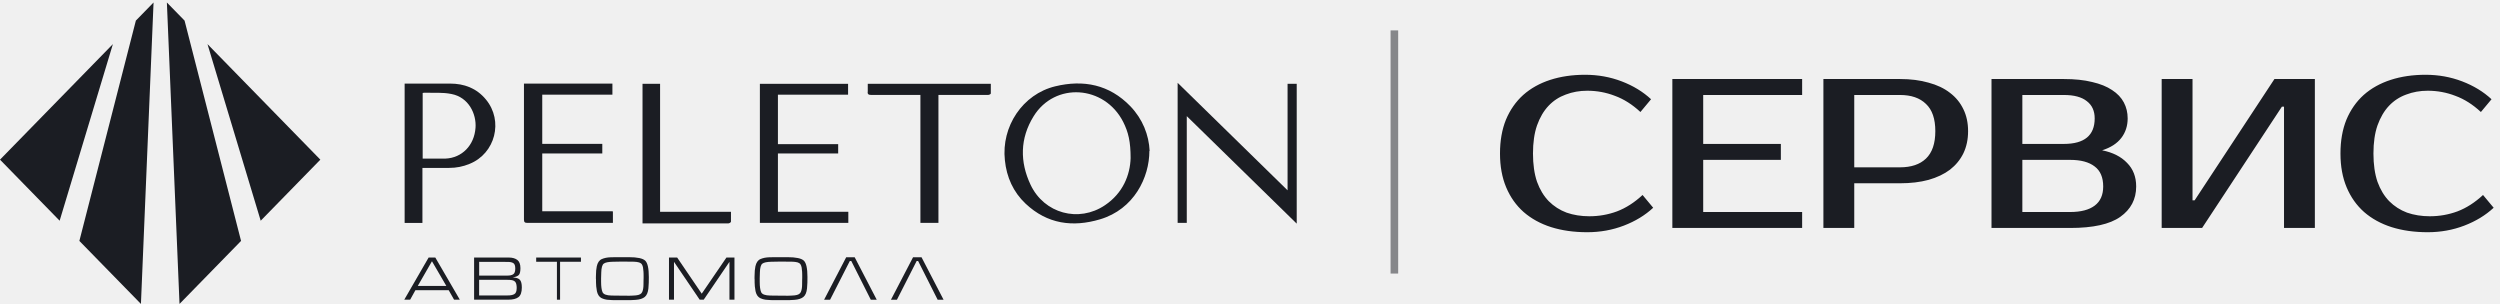
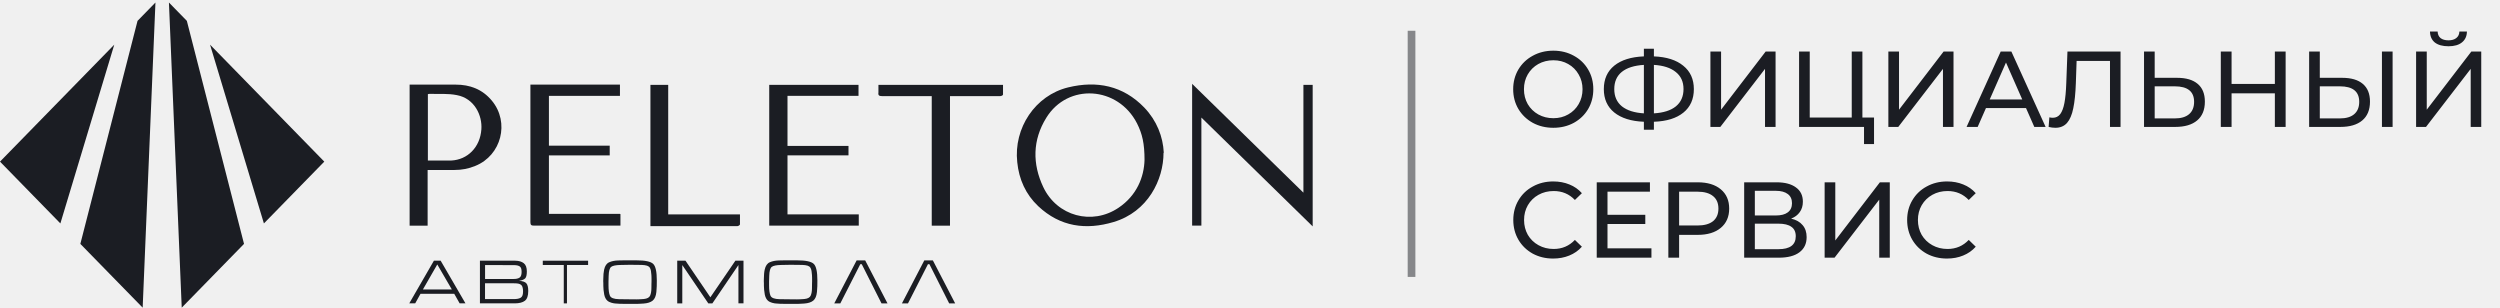
- <svg xmlns="http://www.w3.org/2000/svg" width="329" height="40" viewBox="0 0 329 40" fill="none">
-   <g clip-path="url(#clip0_3865_5811)">
+ <svg xmlns="http://www.w3.org/2000/svg" width="325" height="40" viewBox="0 0 325 40" fill="none">
+   <g clip-path="url(#clip0_22311_114764)">
    <path d="M14.856 5.805L7.849 29.046L0 21.011L14.856 5.805Z" fill="#1B1D23" />
    <path d="M20.208 0.328L18.547 39.995L10.445 31.705L17.879 2.712L20.208 0.328Z" fill="#1B1D23" />
    <path d="M27.305 5.805L34.308 29.046L42.157 21.011L27.305 5.805Z" fill="#1B1D23" />
    <path d="M21.961 0.328L23.625 39.995L31.723 31.705L24.29 2.712L21.961 0.328Z" fill="#1B1D23" />
    <path d="M151.259 19.864C151.259 23.35 149.243 27.535 144.758 28.865C141.181 29.928 137.835 29.497 134.971 26.805C133.347 25.275 132.468 23.319 132.243 21.093C131.752 16.643 134.583 12.393 138.873 11.358C142.583 10.459 145.994 11.124 148.756 13.982C150.38 15.676 151.193 17.767 151.292 19.861H151.256L151.259 19.864ZM148.789 20.828C148.789 18.638 148.497 17.407 147.814 16.045C145.344 11.195 138.81 10.767 136.015 15.316C134.228 18.204 134.195 21.296 135.624 24.317C137.411 28.102 141.963 29.334 145.411 27.008C147.784 25.413 148.726 23.02 148.789 20.797V20.831V20.828Z" fill="#1B1D23" />
    <path d="M156.18 15.284V29.332H154.977V10.898C159.82 15.647 164.601 20.3 169.444 25.046V11.031H170.648V29.431C165.804 24.713 161.057 20.029 156.18 15.284Z" fill="#1B1D23" />
    <path d="M80.659 27.839V29.332H69.41C69.052 29.332 68.953 29.234 68.953 28.867V11H80.593V12.46H71.36V18.936H79.263V20.199H71.36V27.805H80.593L80.659 27.839Z" fill="#1B1D23" />
    <path d="M55.591 22.096V29.335H53.25V11H59.231C61.084 11 62.709 11.597 63.945 13.091C66.286 15.915 65.178 20.199 61.8 21.563C60.922 21.929 60.043 22.096 59.101 22.096H55.588H55.591ZM55.591 20.87H58.644C60.789 20.771 62.414 19.142 62.579 16.817C62.712 15.025 61.701 12.798 59.393 12.367C58.253 12.133 57.053 12.235 55.916 12.204C55.816 12.204 55.723 12.204 55.624 12.238V20.873H55.591V20.87Z" fill="#1B1D23" />
    <path d="M102.374 27.87H111.64V29.33H100V11.031H111.607V12.46H102.374V18.97H110.304V20.196H102.374V27.867V27.87Z" fill="#1B1D23" />
    <path d="M114.167 11.031H130.392V12.294C130.392 12.392 130.166 12.494 130.034 12.494H123.499V29.333H121.126V12.494H114.654C114.296 12.494 114.137 12.396 114.197 12.029V11.031H114.164H114.167Z" fill="#1B1D23" />
    <path d="M84.526 11.031H86.867V27.87H96.196V29.167C96.196 29.265 95.971 29.401 95.838 29.401H84.556V11.031H84.523H84.526Z" fill="#1B1D23" />
    <path d="M59.048 38.19H54.668L53.976 39.437H53.203L56.407 33.891H57.286L60.511 39.437H59.755L59.048 38.19ZM58.739 37.632L56.846 34.38L54.978 37.632H58.739Z" fill="#1B1D23" />
    <path d="M62.397 33.891H66.978C67.445 33.897 67.812 34.002 68.083 34.211C68.353 34.417 68.489 34.778 68.489 35.289C68.489 35.717 68.423 36.009 68.293 36.166C68.164 36.324 67.89 36.441 67.472 36.511C67.944 36.533 68.26 36.641 68.426 36.832C68.591 37.023 68.672 37.358 68.672 37.832C68.672 38.455 68.525 38.876 68.233 39.101C67.941 39.326 67.496 39.437 66.9 39.437H62.391V33.891H62.397ZM63.056 36.268H66.72C67.078 36.274 67.349 36.216 67.532 36.099C67.716 35.982 67.809 35.729 67.809 35.347C67.809 34.965 67.728 34.744 67.562 34.633C67.397 34.522 67.15 34.467 66.819 34.467L63.059 34.457V36.271L63.056 36.268ZM63.056 38.88H66.777C67.162 38.886 67.46 38.83 67.674 38.713C67.887 38.596 67.995 38.337 67.995 37.931V37.792C67.995 37.746 67.995 37.697 67.986 37.648C67.974 37.515 67.947 37.386 67.905 37.266C67.863 37.143 67.782 37.047 67.661 36.973C67.568 36.924 67.472 36.89 67.37 36.868C67.267 36.85 67.165 36.838 67.06 36.832H66.849L66.759 36.822H63.053V38.876L63.056 38.88Z" fill="#1B1D23" />
    <path d="M73.706 34.448V39.44H73.291V34.448H70.562V33.891H76.453V34.448H73.706Z" fill="#1B1D23" />
    <path d="M78.422 36.714V36.44C78.422 36.344 78.422 36.255 78.431 36.166C78.431 35.978 78.44 35.79 78.455 35.599C78.47 35.411 78.497 35.227 78.536 35.051C78.644 34.558 78.864 34.238 79.198 34.093C79.532 33.949 79.914 33.871 80.347 33.859C80.549 33.853 80.747 33.85 80.949 33.847C81.15 33.844 81.349 33.844 81.551 33.844H82.745C83.87 33.844 84.592 33.998 84.911 34.303C85.23 34.608 85.386 35.325 85.386 36.458C85.386 36.708 85.386 36.957 85.377 37.207C85.371 37.456 85.356 37.706 85.329 37.955C85.275 38.488 85.116 38.86 84.851 39.079C84.586 39.294 84.192 39.424 83.672 39.461C83.449 39.482 83.226 39.495 83.001 39.498C82.775 39.498 82.552 39.501 82.33 39.501H81.121C80.931 39.501 80.738 39.501 80.549 39.492C80.356 39.485 80.167 39.473 79.977 39.452C79.95 39.445 79.92 39.442 79.893 39.442C79.866 39.442 79.836 39.442 79.809 39.433C79.604 39.399 79.406 39.341 79.216 39.255C79.027 39.168 78.873 39.033 78.753 38.842C78.659 38.691 78.593 38.515 78.551 38.309C78.509 38.103 78.479 37.896 78.461 37.684C78.446 37.511 78.434 37.342 78.434 37.176C78.434 37.01 78.431 36.855 78.431 36.717V36.708L78.422 36.714ZM79.105 36.686V37.096C79.105 37.706 79.168 38.158 79.291 38.445C79.415 38.734 79.815 38.882 80.486 38.894L81.885 38.91H82.387C82.495 38.916 82.604 38.919 82.715 38.919C82.826 38.919 82.938 38.919 83.052 38.91C83.16 38.903 83.269 38.897 83.38 38.894C83.491 38.888 83.599 38.882 83.708 38.87C84.141 38.826 84.412 38.675 84.52 38.42C84.628 38.164 84.682 37.841 84.682 37.453C84.682 37.358 84.683 37.265 84.686 37.17C84.689 37.074 84.689 36.979 84.689 36.877C84.695 36.782 84.698 36.689 84.698 36.594V36.31C84.698 36.227 84.698 36.138 84.695 36.039C84.695 35.941 84.689 35.845 84.682 35.753C84.67 35.565 84.652 35.383 84.622 35.211C84.592 35.039 84.541 34.9 84.472 34.795C84.433 34.734 84.385 34.681 84.321 34.641C84.258 34.601 84.195 34.567 84.132 34.546C84.126 34.54 84.12 34.537 84.111 34.534C84.102 34.534 84.093 34.531 84.084 34.531C83.996 34.503 83.906 34.484 83.807 34.472C83.711 34.46 83.611 34.453 83.515 34.447C83.461 34.441 83.404 34.438 83.344 34.438H83.172L81.897 34.423L80.636 34.447C80.052 34.46 79.658 34.54 79.454 34.694C79.252 34.848 79.141 35.236 79.126 35.864L79.102 36.689L79.105 36.686Z" fill="#1B1D23" />
    <path d="M95.996 34.457L92.609 39.44H92.079L88.698 34.457V39.44H88.039V33.891H89.113L92.347 38.648L95.599 33.891H96.655V39.437H95.996V34.457Z" fill="#1B1D23" />
    <path d="M99.297 36.714V36.44C99.297 36.344 99.297 36.255 99.306 36.166C99.306 35.978 99.315 35.79 99.33 35.599C99.345 35.411 99.372 35.227 99.411 35.051C99.519 34.558 99.739 34.238 100.073 34.093C100.407 33.949 100.789 33.871 101.222 33.859C101.424 33.853 101.622 33.85 101.824 33.847C102.026 33.844 102.224 33.844 102.426 33.844H103.62C104.745 33.844 105.467 33.998 105.786 34.303C106.105 34.608 106.261 35.325 106.261 36.458C106.261 36.708 106.261 36.957 106.252 37.207C106.246 37.456 106.231 37.706 106.204 37.955C106.15 38.488 105.991 38.86 105.726 39.079C105.461 39.294 105.067 39.424 104.547 39.461C104.324 39.482 104.101 39.495 103.876 39.498C103.65 39.498 103.427 39.501 103.205 39.501H101.995C101.806 39.501 101.613 39.501 101.424 39.492C101.231 39.485 101.042 39.473 100.852 39.452C100.825 39.445 100.795 39.442 100.768 39.442C100.741 39.442 100.711 39.442 100.684 39.433C100.479 39.399 100.281 39.341 100.091 39.255C99.902 39.168 99.748 39.033 99.628 38.842C99.534 38.691 99.468 38.515 99.426 38.309C99.384 38.103 99.354 37.896 99.336 37.684C99.321 37.511 99.309 37.342 99.309 37.176C99.309 37.01 99.306 36.855 99.306 36.717V36.708L99.297 36.714ZM99.98 36.686V37.096C99.98 37.706 100.043 38.158 100.166 38.445C100.29 38.734 100.69 38.882 101.361 38.894L102.76 38.91H103.262C103.37 38.916 103.479 38.919 103.59 38.919C103.701 38.919 103.813 38.919 103.927 38.91C104.035 38.903 104.143 38.897 104.255 38.894C104.366 38.888 104.474 38.882 104.583 38.87C105.016 38.826 105.287 38.675 105.395 38.42C105.503 38.164 105.557 37.841 105.557 37.453C105.557 37.358 105.557 37.265 105.56 37.17C105.563 37.074 105.563 36.979 105.563 36.877C105.569 36.782 105.572 36.689 105.572 36.594V36.31C105.572 36.227 105.572 36.138 105.569 36.039C105.569 35.941 105.563 35.845 105.557 35.753C105.545 35.565 105.527 35.383 105.497 35.211C105.467 35.039 105.416 34.9 105.347 34.795C105.308 34.734 105.26 34.681 105.196 34.641C105.133 34.601 105.07 34.567 105.007 34.546C105.001 34.54 104.995 34.537 104.986 34.534C104.977 34.534 104.968 34.531 104.959 34.531C104.872 34.503 104.781 34.484 104.682 34.472C104.586 34.46 104.486 34.453 104.39 34.447C104.336 34.441 104.279 34.438 104.219 34.438H104.047L102.772 34.423L101.511 34.447C100.927 34.46 100.533 34.54 100.329 34.694C100.127 34.848 100.016 35.236 100.001 35.864L99.977 36.689L99.98 36.686Z" fill="#1B1D23" />
    <path d="M114.596 39.441L112.03 34.35H111.835L109.241 39.441H108.453L111.362 33.852H112.475L115.376 39.441H114.596Z" fill="#1B1D23" />
    <path d="M123.393 39.441L120.827 34.35H120.631L118.038 39.441H117.25L120.159 33.852H121.272L124.172 39.441H123.393Z" fill="#1B1D23" />
  </g>
  <rect opacity="0.5" x="183" y="4" width="1" height="32" fill="#1B1D23" />
-   <path d="M209.16 28.46C210.429 28.46 211.643 28.245 212.8 27.816C213.976 27.368 215.096 26.649 216.16 25.66L217.56 27.34C216.496 28.329 215.208 29.113 213.696 29.692C212.184 30.271 210.579 30.56 208.88 30.56C207.125 30.56 205.539 30.336 204.12 29.888C202.72 29.44 201.516 28.777 200.508 27.9C199.519 27.023 198.753 25.94 198.212 24.652C197.671 23.364 197.4 21.88 197.4 20.2C197.4 18.52 197.661 17.036 198.184 15.748C198.725 14.46 199.481 13.377 200.452 12.5C201.441 11.623 202.627 10.96 204.008 10.512C205.389 10.064 206.92 9.84 208.6 9.84C210.299 9.84 211.904 10.129 213.416 10.708C214.928 11.287 216.216 12.071 217.28 13.06L215.88 14.74C214.816 13.751 213.696 13.041 212.52 12.612C211.363 12.164 210.149 11.94 208.88 11.94C207.872 11.94 206.929 12.108 206.052 12.444C205.175 12.761 204.419 13.256 203.784 13.928C203.149 14.6 202.645 15.459 202.272 16.504C201.917 17.531 201.74 18.763 201.74 20.2C201.74 21.637 201.917 22.879 202.272 23.924C202.645 24.951 203.159 25.8 203.812 26.472C204.484 27.144 205.268 27.648 206.164 27.984C207.079 28.301 208.077 28.46 209.16 28.46ZM224.141 12.5V18.94H234.361V21.04H224.141V27.9H237.161V30H220.081V10.4H237.161V12.5H224.141ZM250.04 10.4C251.44 10.4 252.691 10.559 253.792 10.876C254.912 11.175 255.855 11.623 256.62 12.22C257.385 12.799 257.973 13.517 258.384 14.376C258.795 15.216 259 16.177 259 17.26C259 18.343 258.795 19.313 258.384 20.172C257.973 21.012 257.385 21.731 256.62 22.328C255.855 22.907 254.912 23.355 253.792 23.672C252.691 23.971 251.44 24.12 250.04 24.12H244.02V30H239.96V10.4H250.04ZM244.02 12.5V22.02H250.04C251.515 22.02 252.653 21.637 253.456 20.872C254.277 20.088 254.688 18.884 254.688 17.26C254.688 15.636 254.277 14.441 253.456 13.676C252.653 12.892 251.515 12.5 250.04 12.5H244.02ZM262.081 10.4H271.601C273.038 10.4 274.28 10.531 275.325 10.792C276.389 11.035 277.266 11.389 277.957 11.856C278.648 12.304 279.161 12.845 279.497 13.48C279.833 14.115 280.001 14.815 280.001 15.58C280.001 16.569 279.721 17.428 279.161 18.156C278.601 18.884 277.761 19.425 276.641 19.78C278.041 20.06 279.133 20.611 279.917 21.432C280.72 22.235 281.121 23.271 281.121 24.54C281.121 26.22 280.421 27.555 279.021 28.544C277.64 29.515 275.446 30 272.441 30H262.081V10.4ZM266.141 21.04V27.9H272.441C273.841 27.9 274.914 27.62 275.661 27.06C276.408 26.5 276.781 25.66 276.781 24.54C276.781 23.345 276.408 22.468 275.661 21.908C274.914 21.329 273.841 21.04 272.441 21.04H266.141ZM271.601 18.94C274.308 18.94 275.661 17.82 275.661 15.58C275.661 14.591 275.316 13.835 274.625 13.312C273.953 12.771 272.945 12.5 271.601 12.5H266.141V18.94H271.601ZM300.576 30V14.04H300.296L289.796 30H284.476V10.4H288.536V26.36H288.816L299.316 10.4H304.636V30H300.576ZM319.765 28.46C321.035 28.46 322.248 28.245 323.405 27.816C324.581 27.368 325.701 26.649 326.765 25.66L328.165 27.34C327.101 28.329 325.813 29.113 324.301 29.692C322.789 30.271 321.184 30.56 319.485 30.56C317.731 30.56 316.144 30.336 314.725 29.888C313.325 29.44 312.121 28.777 311.113 27.9C310.124 27.023 309.359 25.94 308.817 24.652C308.276 23.364 308.005 21.88 308.005 20.2C308.005 18.52 308.267 17.036 308.789 15.748C309.331 14.46 310.087 13.377 311.057 12.5C312.047 11.623 313.232 10.96 314.613 10.512C315.995 10.064 317.525 9.84 319.205 9.84C320.904 9.84 322.509 10.129 324.021 10.708C325.533 11.287 326.821 12.071 327.885 13.06L326.485 14.74C325.421 13.751 324.301 13.041 323.125 12.612C321.968 12.164 320.755 11.94 319.485 11.94C318.477 11.94 317.535 12.108 316.657 12.444C315.78 12.761 315.024 13.256 314.389 13.928C313.755 14.6 313.251 15.459 312.877 16.504C312.523 17.531 312.345 18.763 312.345 20.2C312.345 21.637 312.523 22.879 312.877 23.924C313.251 24.951 313.764 25.8 314.417 26.472C315.089 27.144 315.873 27.648 316.769 27.984C317.684 28.301 318.683 28.46 319.765 28.46Z" fill="#1B1D23" />
+   <path d="M201.936 16.612C200.947 16.612 200.055 16.397 199.262 15.968C198.469 15.529 197.843 14.927 197.386 14.162C196.938 13.397 196.714 12.543 196.714 11.6C196.714 10.657 196.938 9.803 197.386 9.038C197.843 8.273 198.469 7.675 199.262 7.246C200.055 6.807 200.947 6.588 201.936 6.588C202.916 6.588 203.803 6.807 204.596 7.246C205.389 7.675 206.01 8.273 206.458 9.038C206.906 9.794 207.13 10.648 207.13 11.6C207.13 12.552 206.906 13.411 206.458 14.176C206.01 14.932 205.389 15.529 204.596 15.968C203.803 16.397 202.916 16.612 201.936 16.612ZM201.936 15.366C202.655 15.366 203.299 15.203 203.868 14.876C204.447 14.549 204.899 14.101 205.226 13.532C205.562 12.953 205.73 12.309 205.73 11.6C205.73 10.891 205.562 10.251 205.226 9.682C204.899 9.103 204.447 8.651 203.868 8.324C203.299 7.997 202.655 7.834 201.936 7.834C201.217 7.834 200.564 7.997 199.976 8.324C199.397 8.651 198.94 9.103 198.604 9.682C198.277 10.251 198.114 10.891 198.114 11.6C198.114 12.309 198.277 12.953 198.604 13.532C198.94 14.101 199.397 14.549 199.976 14.876C200.564 15.203 201.217 15.366 201.936 15.366ZM220.201 11.586C220.201 12.883 219.749 13.901 218.843 14.638C217.938 15.375 216.659 15.772 215.007 15.828V16.864H213.705V15.828C212.053 15.763 210.77 15.361 209.855 14.624C208.95 13.887 208.497 12.874 208.497 11.586C208.497 10.289 208.95 9.271 209.855 8.534C210.77 7.797 212.053 7.395 213.705 7.33V6.336H215.007V7.33C216.65 7.395 217.924 7.801 218.829 8.548C219.744 9.285 220.201 10.298 220.201 11.586ZM215.007 14.736C216.258 14.661 217.21 14.358 217.863 13.826C218.526 13.285 218.857 12.533 218.857 11.572C218.857 10.629 218.521 9.892 217.849 9.36C217.187 8.819 216.239 8.511 215.007 8.436V14.736ZM209.855 11.586C209.855 12.538 210.187 13.285 210.849 13.826C211.521 14.358 212.473 14.661 213.705 14.736V8.436C212.455 8.511 211.498 8.814 210.835 9.346C210.182 9.878 209.855 10.625 209.855 11.586ZM222.354 6.7H223.74V14.26L229.536 6.7H230.824V16.5H229.452V8.954L223.642 16.5H222.354V6.7ZM243.624 15.282V18.726H242.322V16.5H233.88V6.7H235.266V15.282H240.726V6.7H242.112V15.282H243.624ZM245.487 6.7H246.873V14.26L252.669 6.7H253.957V16.5H252.585V8.954L246.775 16.5H245.487V6.7ZM263.382 14.05H258.174L257.096 16.5H255.654L260.092 6.7H261.478L265.93 16.5H264.46L263.382 14.05ZM262.892 12.93L260.778 8.128L258.664 12.93H262.892ZM275.671 6.7V16.5H274.299V7.918H269.959L269.861 10.788C269.814 12.141 269.702 13.238 269.525 14.078C269.357 14.918 269.086 15.553 268.713 15.982C268.339 16.402 267.835 16.612 267.201 16.612C266.911 16.612 266.617 16.575 266.319 16.5L266.417 15.254C266.566 15.291 266.715 15.31 266.865 15.31C267.266 15.31 267.588 15.151 267.831 14.834C268.073 14.507 268.255 14.022 268.377 13.378C268.498 12.734 268.577 11.885 268.615 10.83L268.769 6.7H275.671ZM283.021 10.116C284.188 10.116 285.079 10.377 285.695 10.9C286.321 11.423 286.633 12.193 286.633 13.21C286.633 14.283 286.297 15.1 285.625 15.66C284.963 16.22 284.011 16.5 282.769 16.5H278.723V6.7H280.109V10.116H283.021ZM282.713 15.394C283.525 15.394 284.146 15.212 284.575 14.848C285.014 14.475 285.233 13.938 285.233 13.238C285.233 11.894 284.393 11.222 282.713 11.222H280.109V15.394H282.713ZM297.132 6.7V16.5H295.732V12.132H290.104V16.5H288.704V6.7H290.104V10.914H295.732V6.7H297.132ZM304.486 10.116C305.653 10.116 306.544 10.377 307.16 10.9C307.785 11.423 308.098 12.193 308.098 13.21C308.098 14.283 307.762 15.1 307.09 15.66C306.427 16.22 305.475 16.5 304.234 16.5H300.188V6.7H301.574V10.116H304.486ZM304.178 15.394C304.99 15.394 305.611 15.212 306.04 14.848C306.479 14.475 306.698 13.938 306.698 13.238C306.698 11.894 305.858 11.222 304.178 11.222H301.574V15.394H304.178ZM309.652 6.7H311.038V16.5H309.652V6.7ZM314.092 6.7H315.478V14.26L321.274 6.7H322.562V16.5H321.19V8.954L315.38 16.5H314.092V6.7ZM318.306 6.014C317.541 6.014 316.948 5.851 316.528 5.524C316.118 5.188 315.908 4.712 315.898 4.096H316.892C316.902 4.46 317.028 4.745 317.27 4.95C317.522 5.146 317.868 5.244 318.306 5.244C318.726 5.244 319.062 5.146 319.314 4.95C319.576 4.745 319.711 4.46 319.72 4.096H320.7C320.691 4.703 320.476 5.174 320.056 5.51C319.646 5.846 319.062 6.014 318.306 6.014ZM201.908 33.612C200.928 33.612 200.041 33.397 199.248 32.968C198.464 32.529 197.848 31.932 197.4 31.176C196.952 30.411 196.728 29.552 196.728 28.6C196.728 27.648 196.952 26.794 197.4 26.038C197.848 25.273 198.469 24.675 199.262 24.246C200.055 23.807 200.942 23.588 201.922 23.588C202.687 23.588 203.387 23.719 204.022 23.98C204.657 24.232 205.198 24.61 205.646 25.114L204.736 25.996C203.999 25.221 203.079 24.834 201.978 24.834C201.25 24.834 200.592 24.997 200.004 25.324C199.416 25.651 198.954 26.103 198.618 26.682C198.291 27.251 198.128 27.891 198.128 28.6C198.128 29.309 198.291 29.953 198.618 30.532C198.954 31.101 199.416 31.549 200.004 31.876C200.592 32.203 201.25 32.366 201.978 32.366C203.07 32.366 203.989 31.974 204.736 31.19L205.646 32.072C205.198 32.576 204.652 32.959 204.008 33.22C203.373 33.481 202.673 33.612 201.908 33.612ZM214.687 32.282V33.5H207.575V23.7H214.491V24.918H208.975V27.928H213.889V29.118H208.975V32.282H214.687ZM220.707 23.7C221.977 23.7 222.975 24.003 223.703 24.61C224.431 25.217 224.795 26.052 224.795 27.116C224.795 28.18 224.431 29.015 223.703 29.622C222.975 30.229 221.977 30.532 220.707 30.532H218.285V33.5H216.885V23.7H220.707ZM220.665 29.314C221.552 29.314 222.229 29.127 222.695 28.754C223.162 28.371 223.395 27.825 223.395 27.116C223.395 26.407 223.162 25.865 222.695 25.492C222.229 25.109 221.552 24.918 220.665 24.918H218.285V29.314H220.665ZM232.847 28.418C233.509 28.577 234.009 28.861 234.345 29.272C234.69 29.673 234.863 30.191 234.863 30.826C234.863 31.675 234.55 32.333 233.925 32.8C233.309 33.267 232.408 33.5 231.223 33.5H226.743V23.7H230.957C232.03 23.7 232.865 23.919 233.463 24.358C234.069 24.787 234.373 25.408 234.373 26.22C234.373 26.752 234.237 27.205 233.967 27.578C233.705 27.951 233.332 28.231 232.847 28.418ZM228.129 28.012H230.859C231.54 28.012 232.058 27.877 232.413 27.606C232.777 27.335 232.959 26.939 232.959 26.416C232.959 25.893 232.777 25.497 232.413 25.226C232.049 24.946 231.531 24.806 230.859 24.806H228.129V28.012ZM231.195 32.394C232.697 32.394 233.449 31.834 233.449 30.714C233.449 30.154 233.257 29.743 232.875 29.482C232.501 29.211 231.941 29.076 231.195 29.076H228.129V32.394H231.195ZM237.202 23.7H238.588V31.26L244.384 23.7H245.672V33.5H244.3V25.954L238.49 33.5H237.202V23.7ZM253.109 33.612C252.129 33.612 251.243 33.397 250.449 32.968C249.665 32.529 249.049 31.932 248.601 31.176C248.153 30.411 247.929 29.552 247.929 28.6C247.929 27.648 248.153 26.794 248.601 26.038C249.049 25.273 249.67 24.675 250.463 24.246C251.257 23.807 252.143 23.588 253.123 23.588C253.889 23.588 254.589 23.719 255.223 23.98C255.858 24.232 256.399 24.61 256.847 25.114L255.937 25.996C255.2 25.221 254.281 24.834 253.179 24.834C252.451 24.834 251.793 24.997 251.205 25.324C250.617 25.651 250.155 26.103 249.819 26.682C249.493 27.251 249.329 27.891 249.329 28.6C249.329 29.309 249.493 29.953 249.819 30.532C250.155 31.101 250.617 31.549 251.205 31.876C251.793 32.203 252.451 32.366 253.179 32.366C254.271 32.366 255.191 31.974 255.937 31.19L256.847 32.072C256.399 32.576 255.853 32.959 255.209 33.22C254.575 33.481 253.875 33.612 253.109 33.612Z" fill="#1B1D23" />
  <defs>
-     <clipPath id="clip0_3865_5811">
+     <clipPath id="clip0_22311_114764">
      <rect width="171" height="40" fill="white" />
    </clipPath>
  </defs>
</svg>
